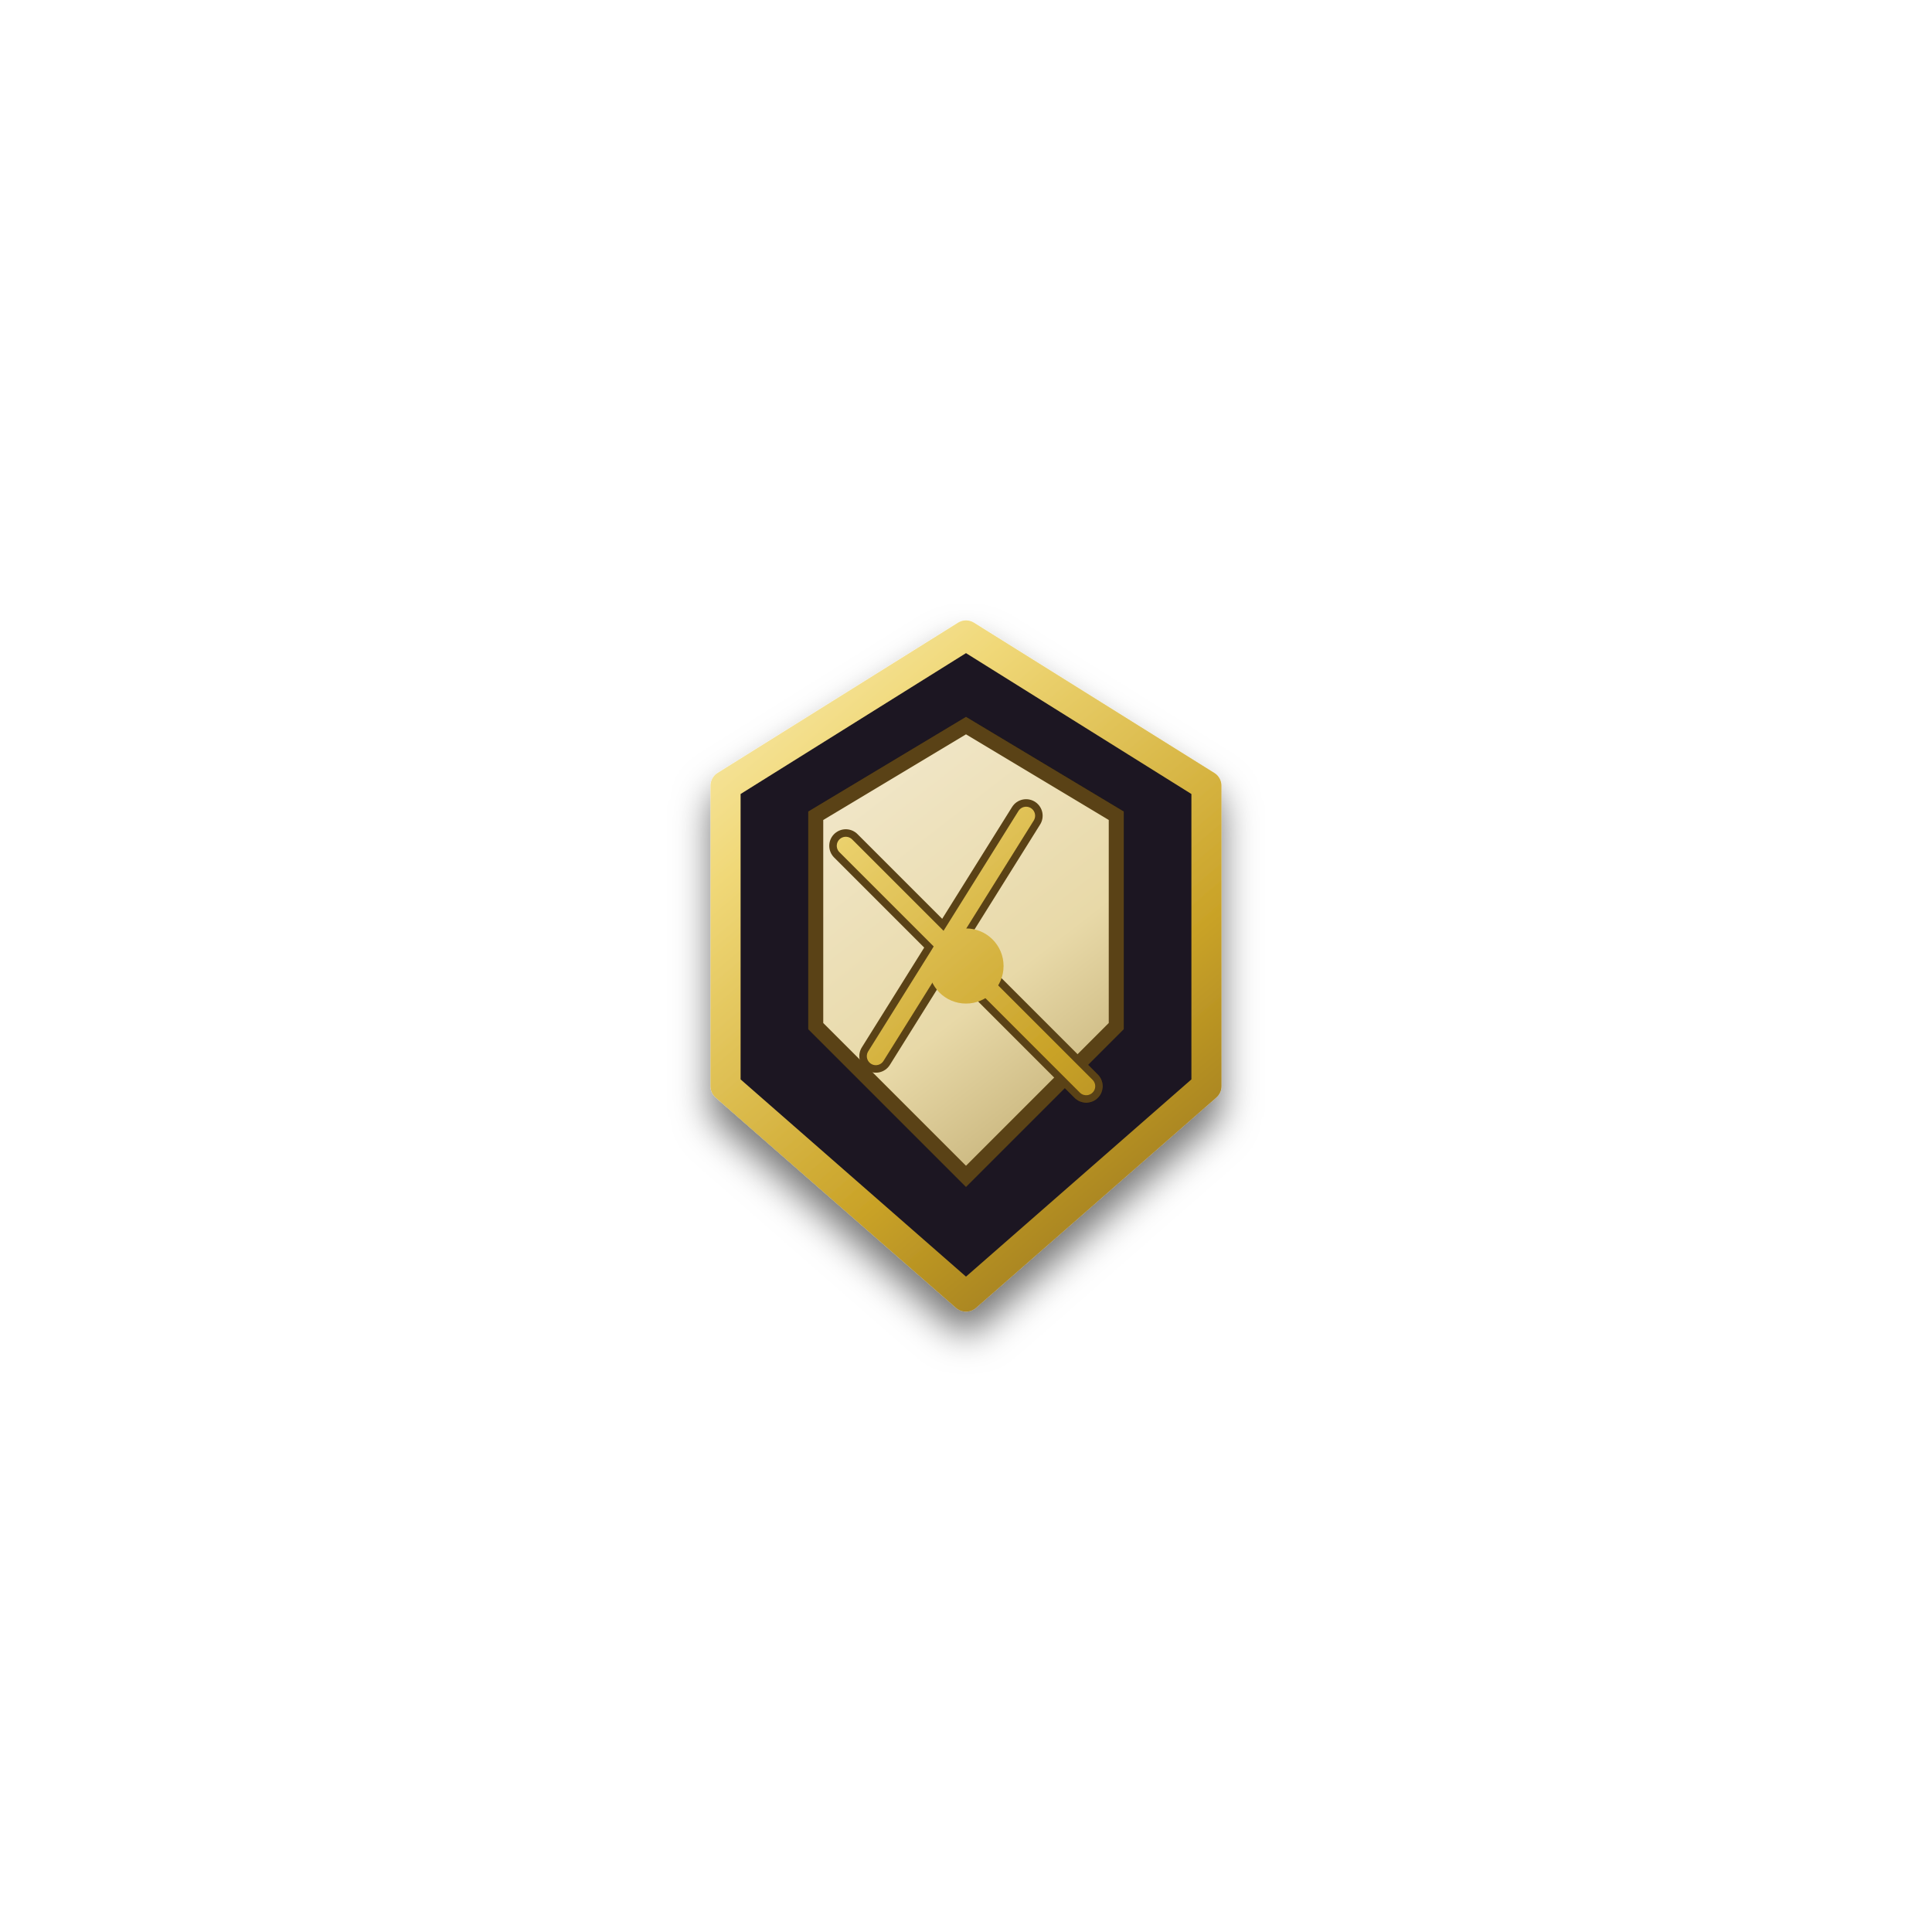
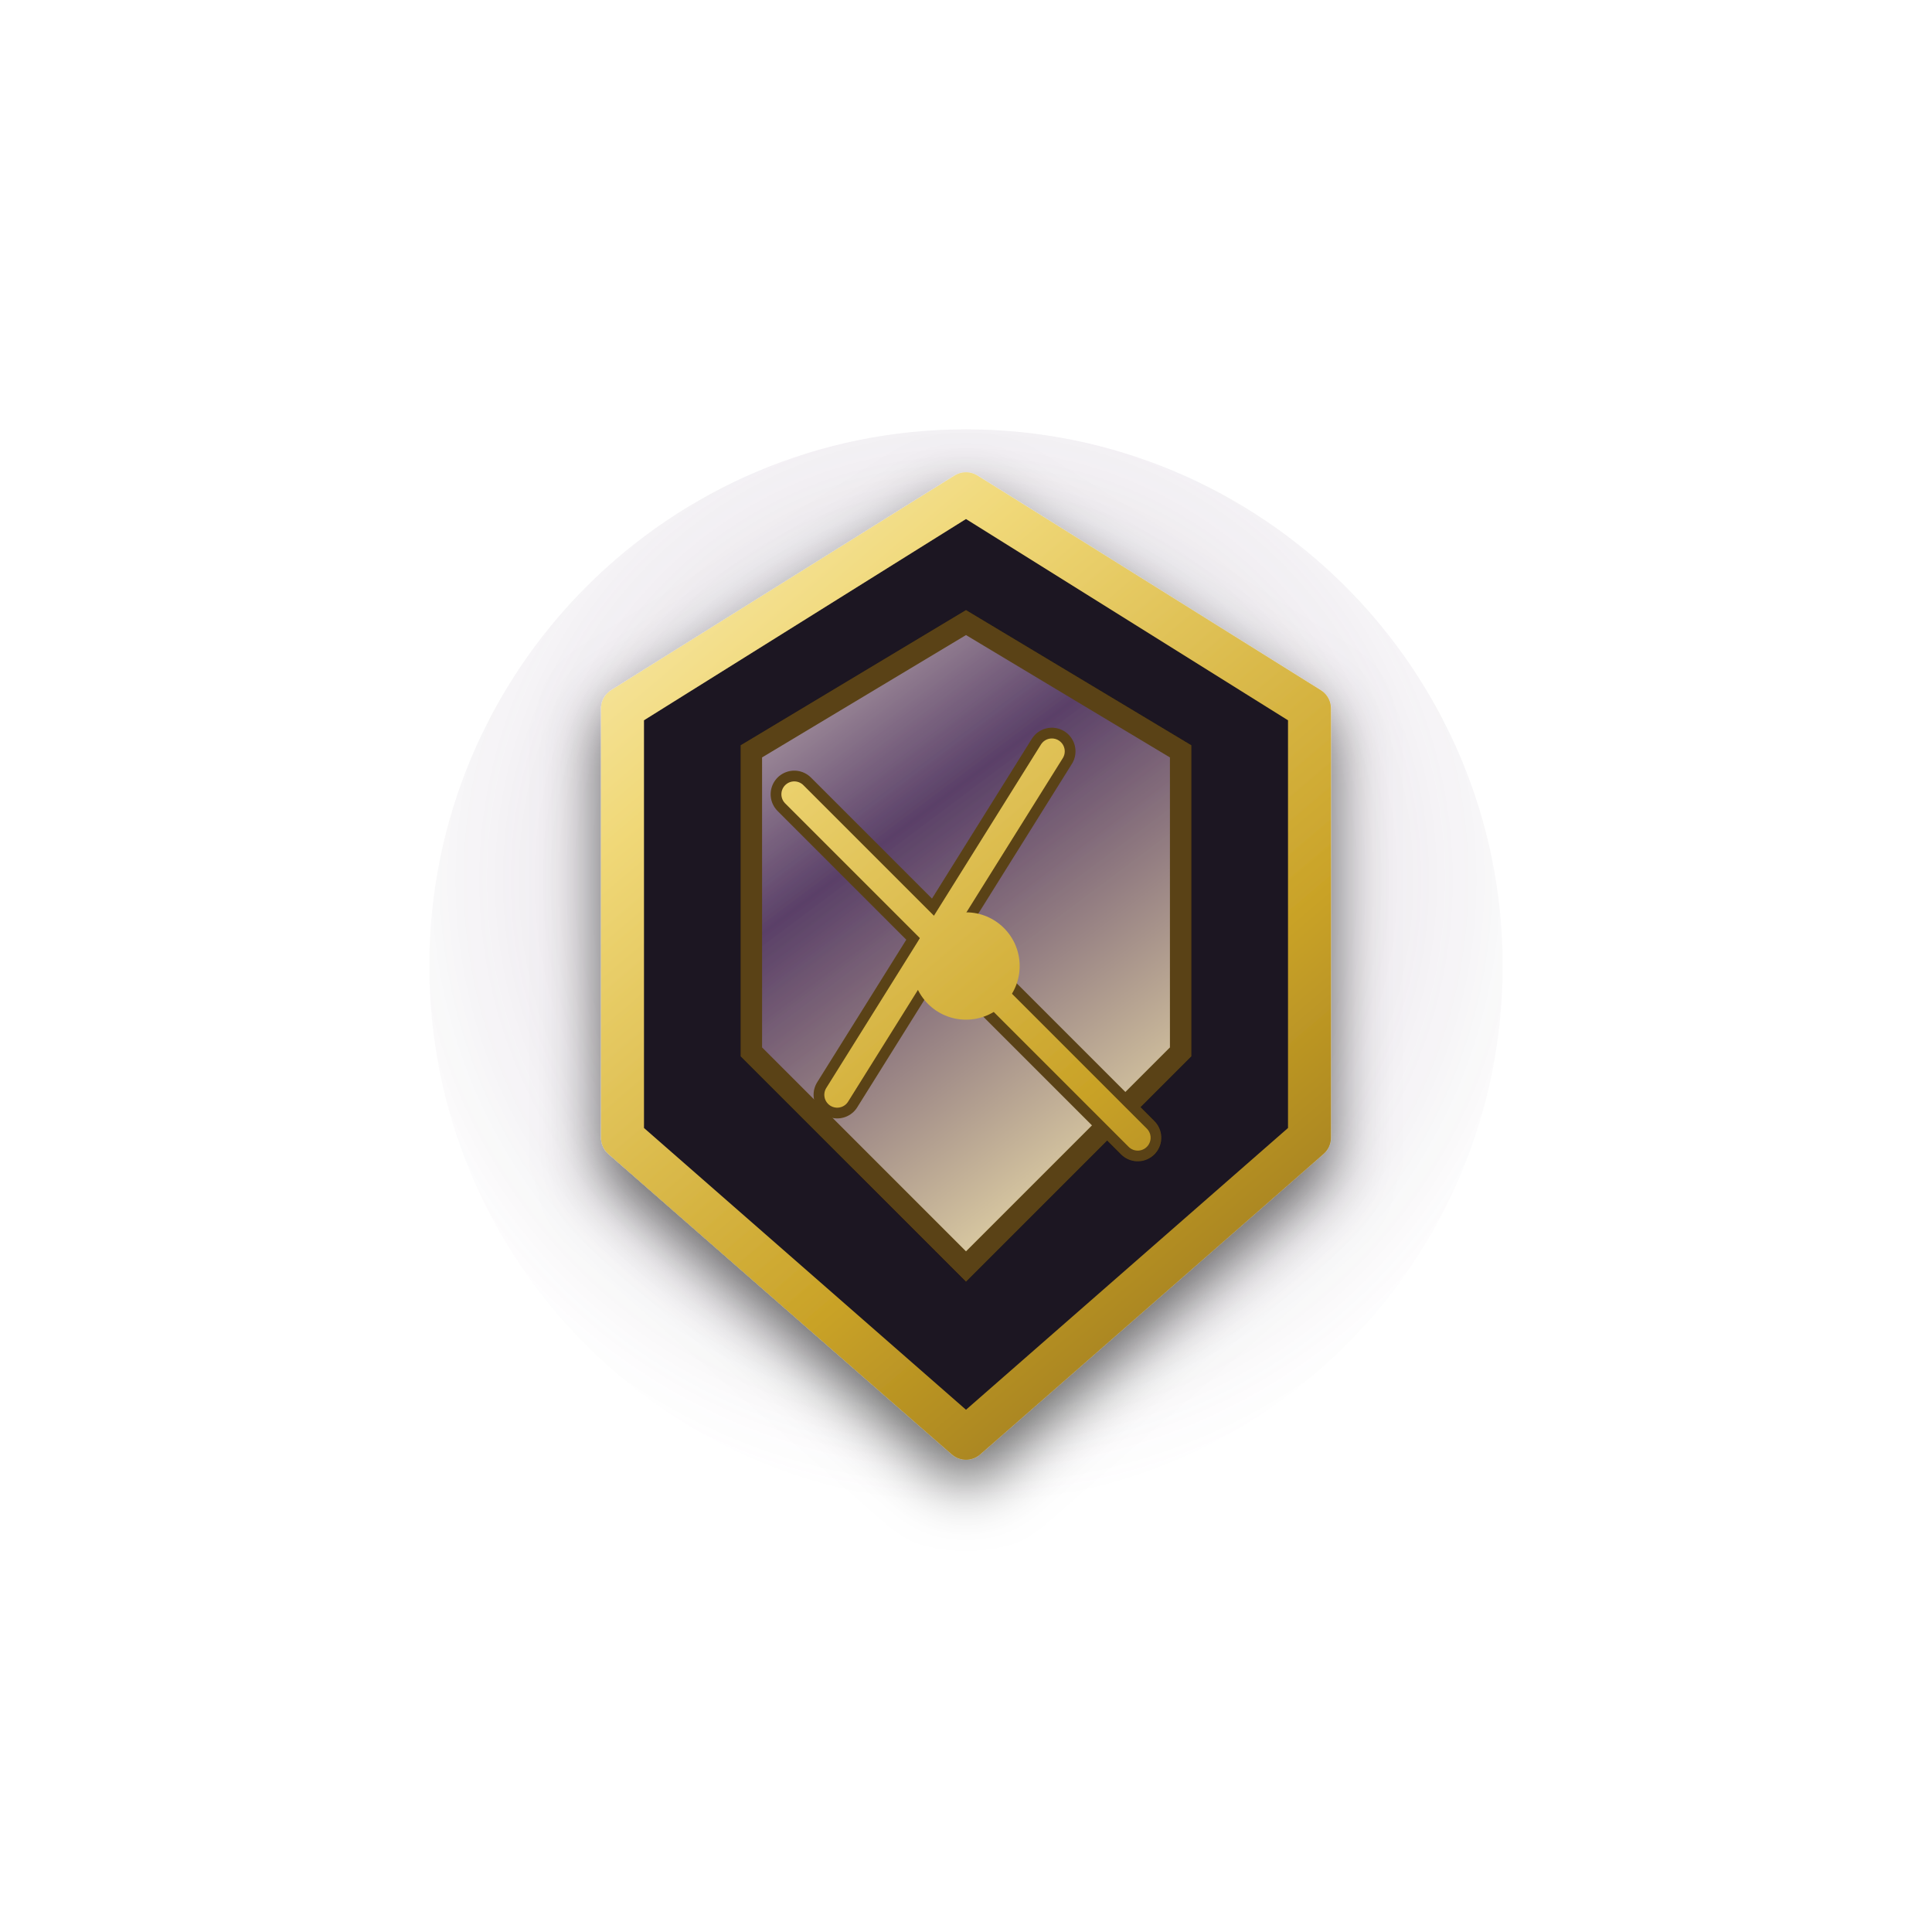
<svg xmlns="http://www.w3.org/2000/svg" viewBox="0 0 72 72" fill="none" aria-hidden="true">
  <defs>
-     <radialGradient id="pamyeols4-aura" cx="50%" cy="48%" r="50%">
-       <stop stop-color="#5a4068" stop-opacity=".38" />
-       <stop offset=".55" stop-color="#5a4068" stop-opacity=".1" />
+     <radialGradient id="pamyeols4-aura" cx="50%" cy="42%" r="58%">
+       <stop stop-color="#5a4068" stop-opacity=".55" />
+       <stop offset=".42" stop-color="#5a4068" stop-opacity=".18" />
      <stop offset="1" stop-color="#5a4068" stop-opacity="0" />
    </radialGradient>
    <linearGradient id="pamyeols4-gold" x1="14" y1="10" x2="58" y2="62" gradientUnits="userSpaceOnUse">
      <stop stop-color="#FFF8D6" />
      <stop offset=".28" stop-color="#F0D878" />
      <stop offset=".62" stop-color="#C9A227" />
      <stop offset="1" stop-color="#7A5A18" />
    </linearGradient>
    <linearGradient id="pamyeols4-disc" x1="18" y1="14" x2="54" y2="58" gradientUnits="userSpaceOnUse">
-       <stop stop-color="#2A2216" />
-       <stop offset="1" stop-color="#12100A" />
+       <stop stop-color="#3A2E1A" />
+       <stop offset="1" stop-color="#14100A" />
    </linearGradient>
-     <linearGradient id="pamyeols4-ink" x1="22" y1="18" x2="50" y2="54" gradientUnits="userSpaceOnUse">
-       <stop stop-color="#F5EDD8" />
-       <stop offset=".55" stop-color="#E8D9A8" />
-       <stop offset="1" stop-color="#A89050" />
+     <linearGradient id="pamyeols4-ink" x1="22" y1="16" x2="52" y2="56" gradientUnits="userSpaceOnUse">
+       <stop stop-color="#FFF6E0" />
+       <stop offset=".35" stop-color="#5a4068" />
+       <stop offset=".75" stop-color="#E8D9A8" />
+       <stop offset="1" stop-color="#8A7038" />
    </linearGradient>
    <linearGradient id="pamyeols4-shine" x1="20" y1="14" x2="40" y2="34" gradientUnits="userSpaceOnUse">
-       <stop stop-color="#FFF6D0" stop-opacity=".85" />
-       <stop offset="1" stop-color="#C9A227" stop-opacity="0" />
+       <stop stop-color="#FFF6D0" stop-opacity=".9" />
+       <stop offset="1" stop-color="#5a4068" stop-opacity="0" />
    </linearGradient>
-     <filter id="pamyeols4-depth" x="-25%" y="-25%" width="150%" height="150%">
-       <feDropShadow dx="0" dy="1.5" stdDeviation="1.2" flood-color="#000" flood-opacity=".55" />
+     <filter id="pamyeols4-depth" x="-30%" y="-30%" width="160%" height="160%">
+       <feDropShadow dx="0" dy="1.2" stdDeviation="1.4" flood-color="#000" flood-opacity=".6" />
    </filter>
  </defs>
-   <g filter="url(#pamyeols4-depth)" transform="translate(36 36) scale(0.56) translate(-36 -36)">
+   <circle cx="36" cy="36" r="20" fill="url(#pamyeols4-aura)" opacity=".85" />
+   <g filter="url(#pamyeols4-depth)" transform="translate(36 36) scale(0.8) translate(-36 -36)">
    <path d="M36 14 52 24v20L36 58 20 44V24z" fill="#1A1420" stroke="url(#pamyeols4-gold)" stroke-width="2" stroke-linejoin="round" />
    <path d="M36 20 46 26v14L36 50 26 40V26z" fill="url(#pamyeols4-ink)" stroke="#5A4214" stroke-width="1" />
    <path d="M28 28 44 44M40 26 30 42" stroke="#5A4214" stroke-width="2.2" stroke-linecap="round" />
    <path d="M28 28 44 44M40 26 30 42" stroke="url(#pamyeols4-gold)" stroke-width="1.2" stroke-linecap="round" />
    <circle cx="36" cy="36" r="2.5" fill="url(#pamyeols4-gold)" />
  </g>
</svg>
